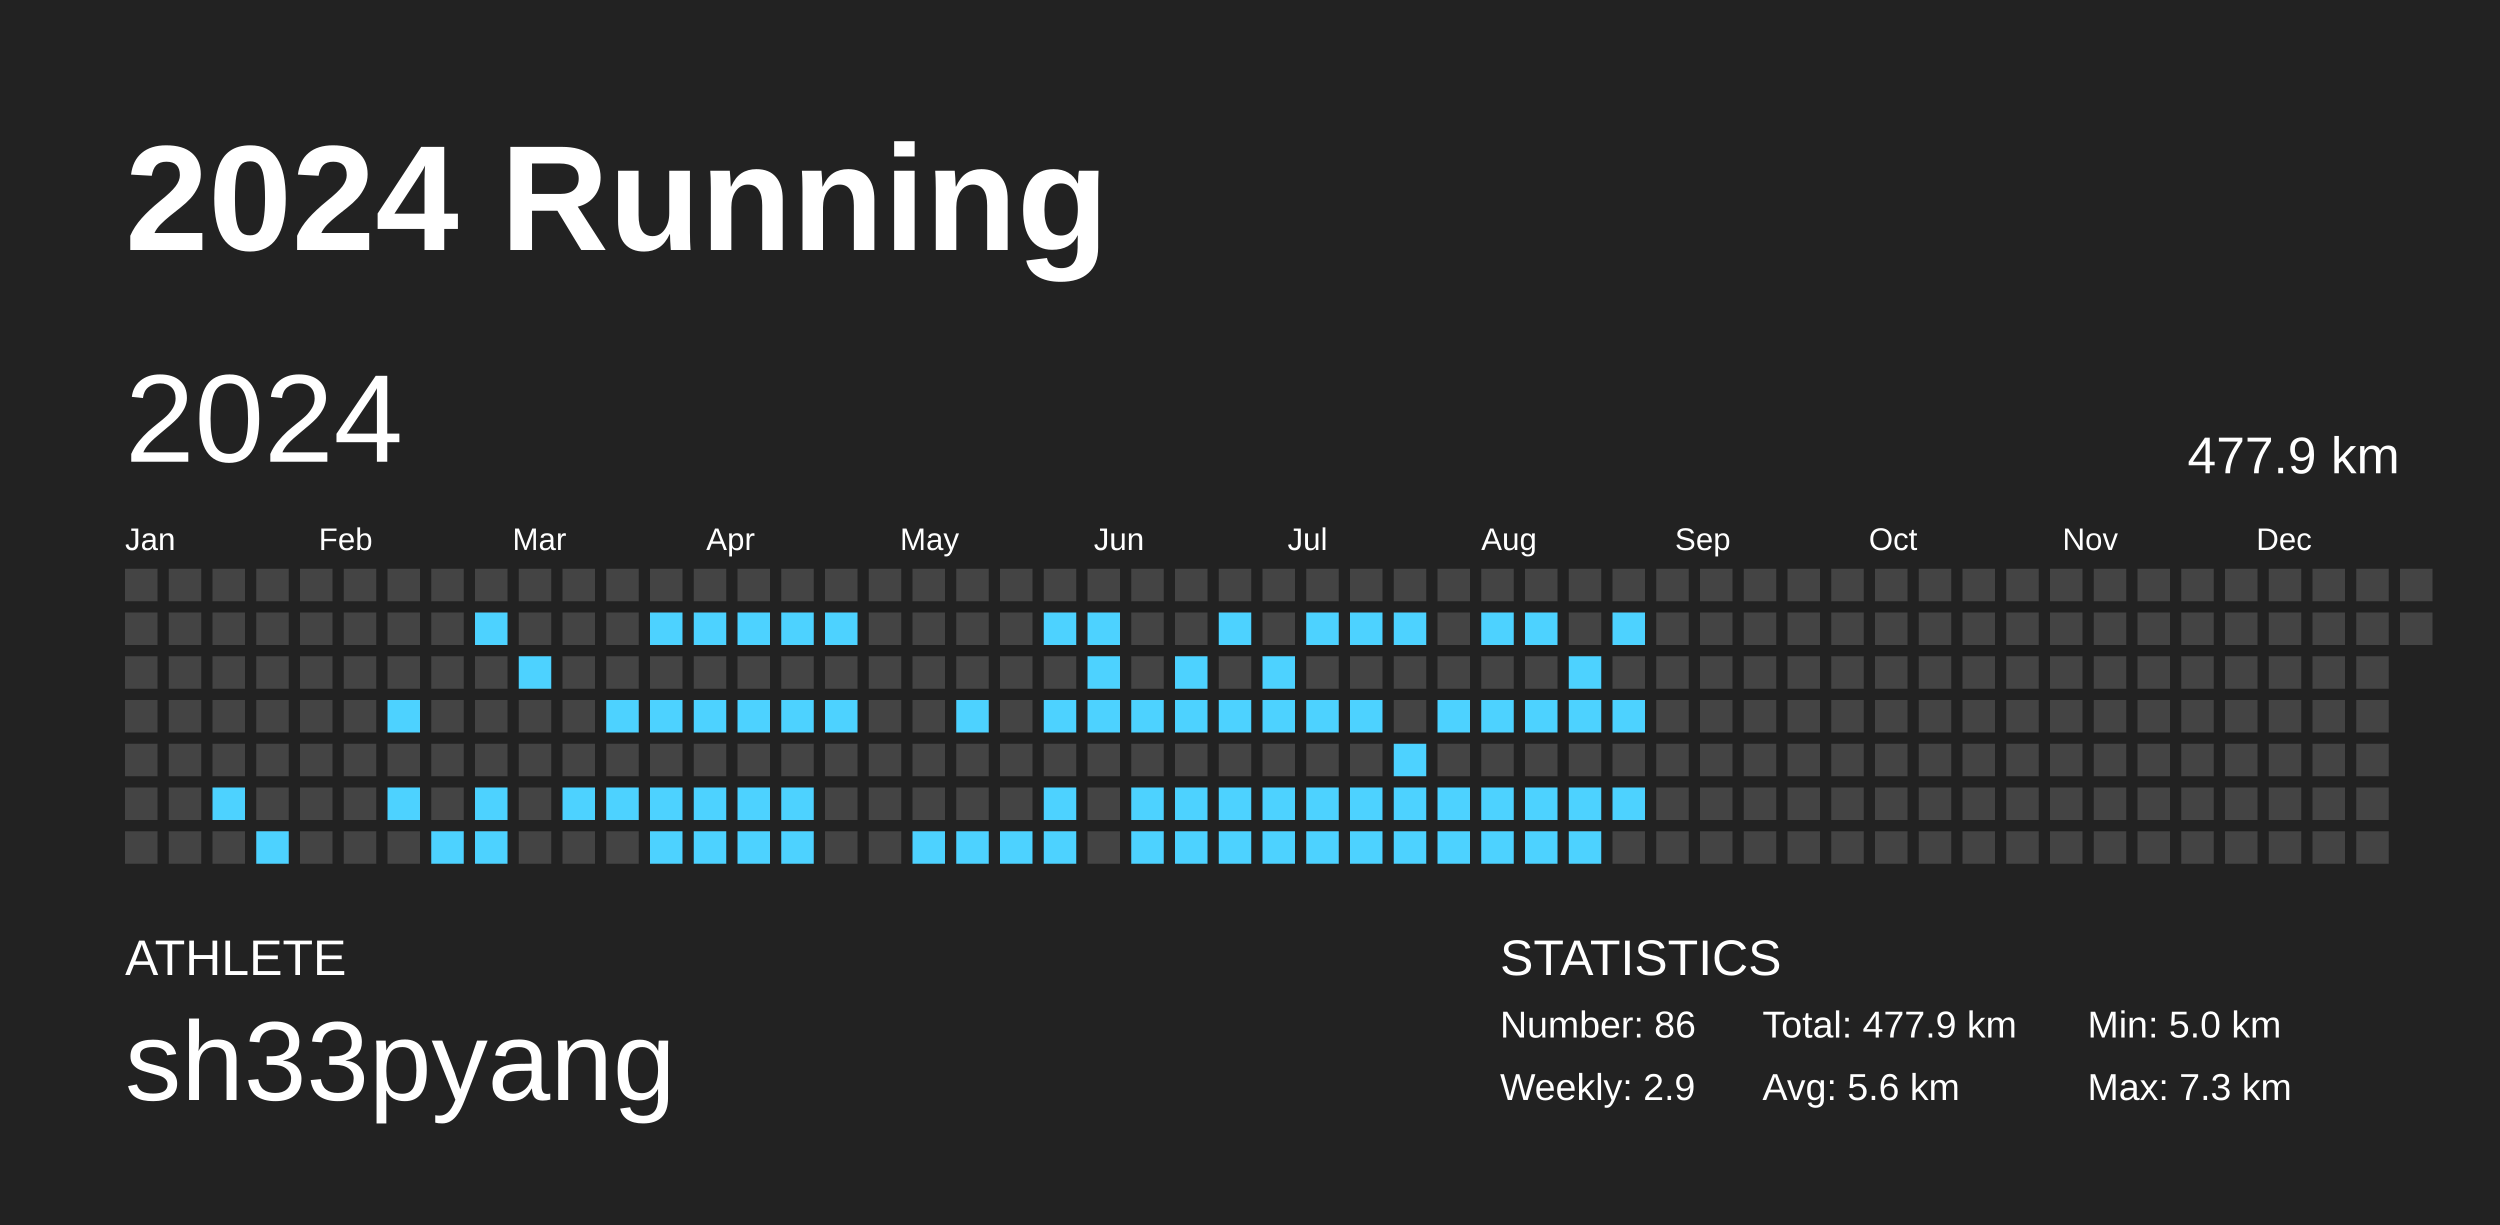
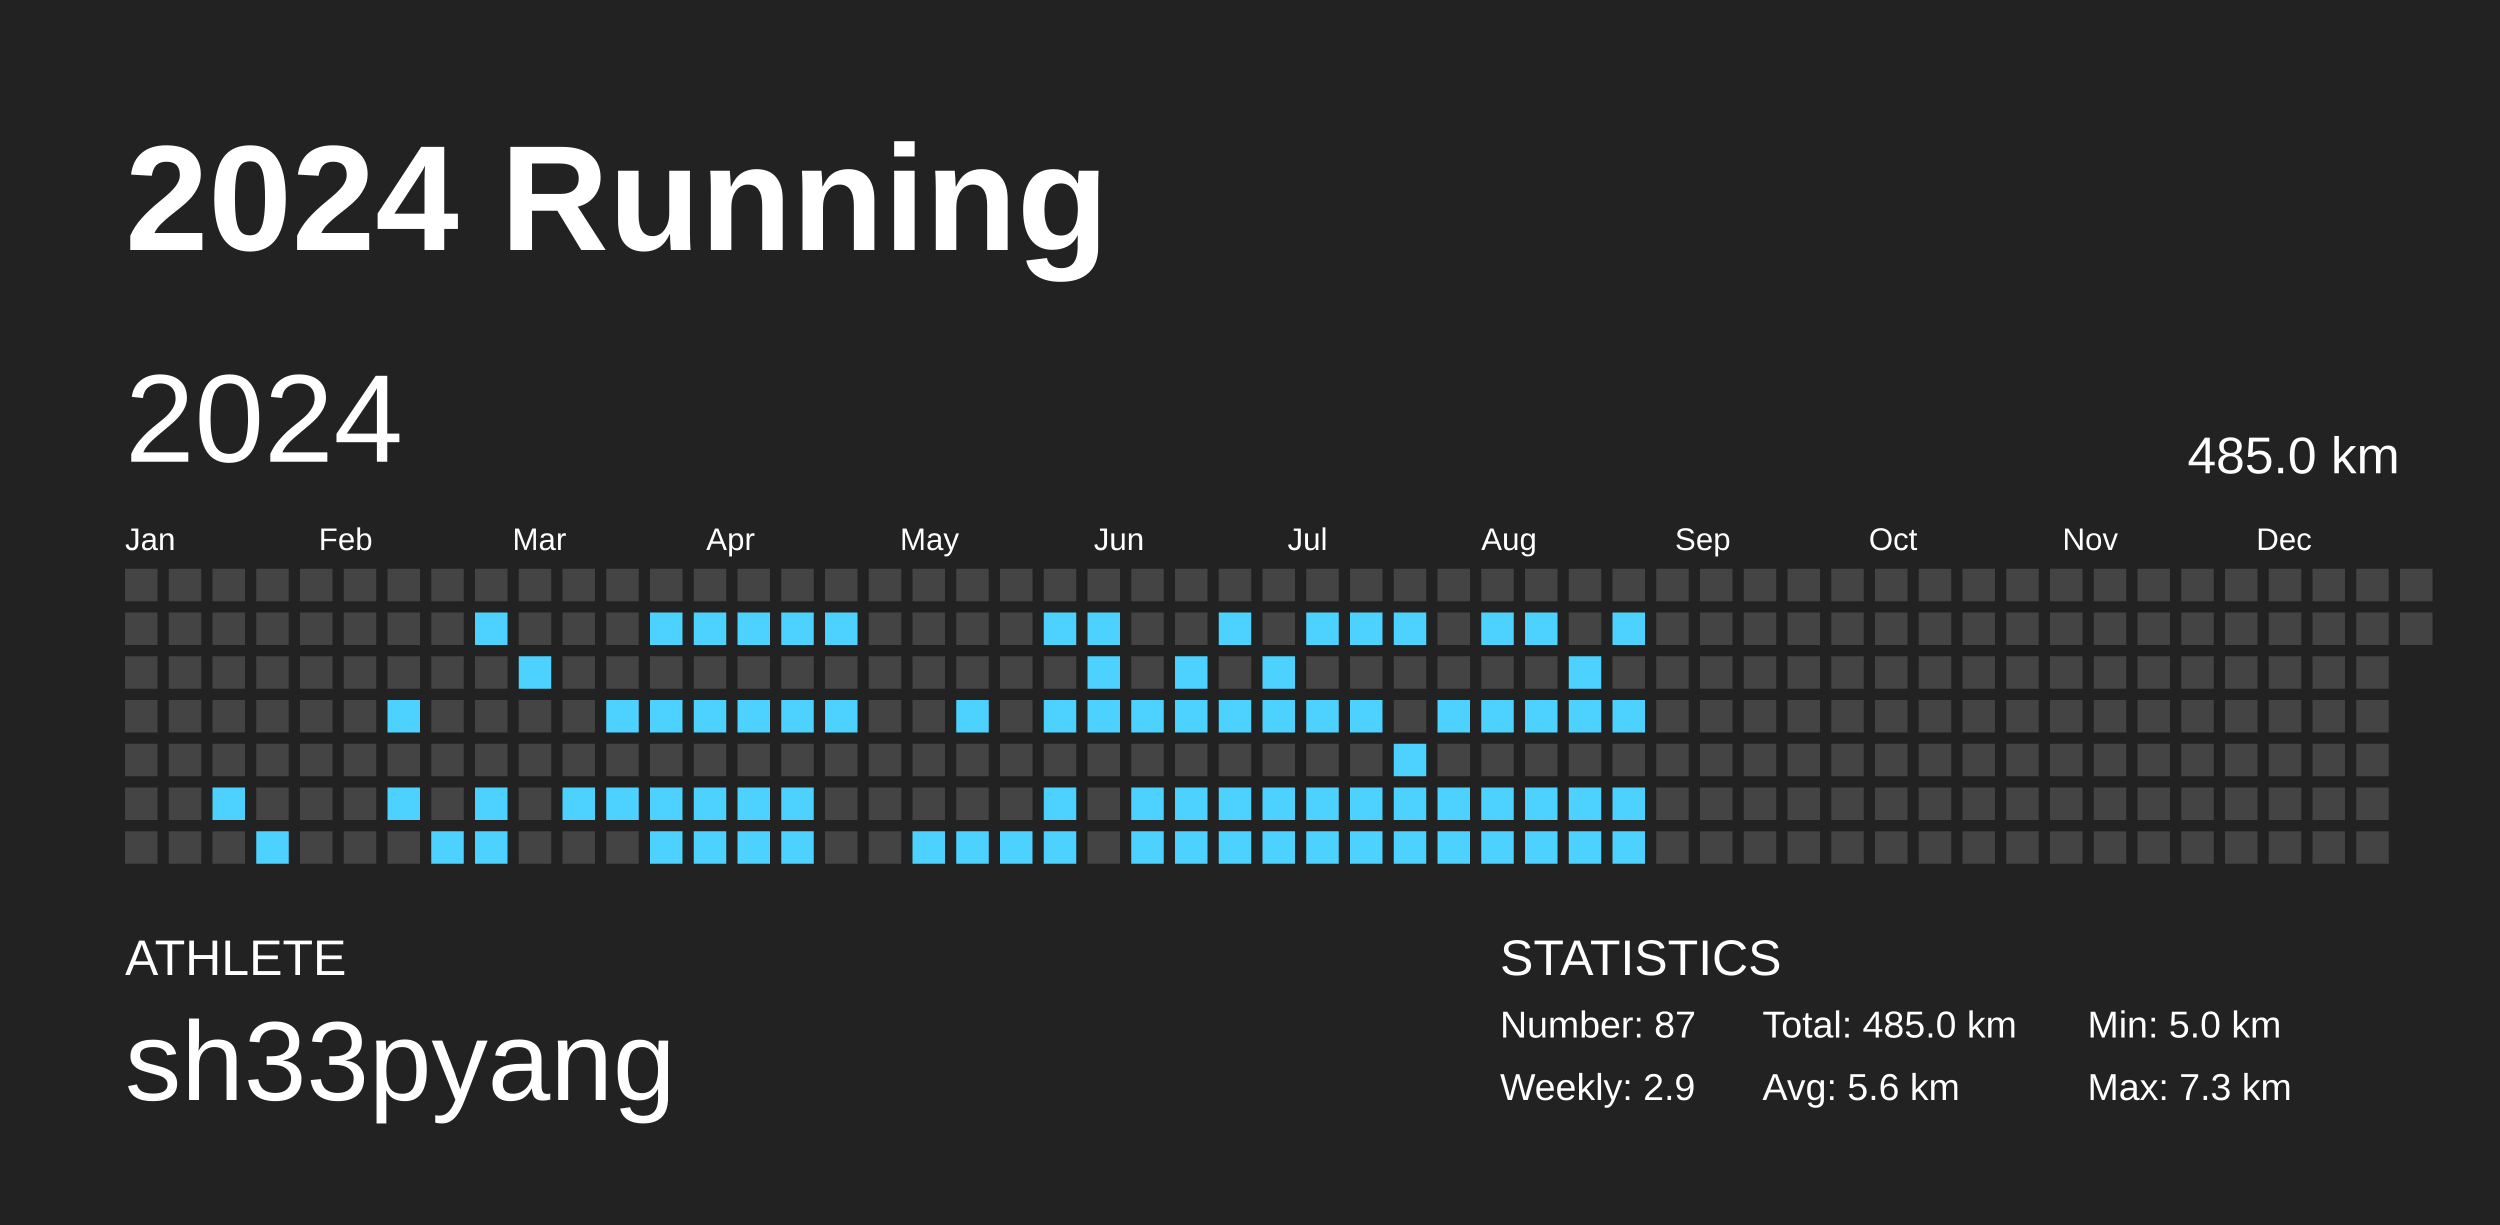
<svg xmlns="http://www.w3.org/2000/svg" baseProfile="full" height="98mm" version="1.1" viewBox="0,0,200,98" width="200mm">
  <defs />
  <rect fill="#222222" height="98" width="200" x="0" y="0" />
  <text fill="#FFFFFF" style="font-size:12px; font-family:Arial; font-weight:bold;" x="10" y="20">2024 Running</text>
  <text fill="#FFFFFF" style="font-size:4px; font-family:Arial" x="10" y="78">ATHLETE</text>
  <text fill="#FFFFFF" style="font-size:9px; font-family:Arial" x="10" y="88">sh33pyang</text>
  <text fill="#FFFFFF" style="font-size:4px; font-family:Arial" x="120" y="78">STATISTICS</text>
-   <text fill="#FFFFFF" style="font-size:3px; font-family:Arial" x="120" y="83">Number: 86</text>
+   <text fill="#FFFFFF" style="font-size:3px; font-family:Arial" x="120" y="83">Number: 87</text>
  <text fill="#FFFFFF" style="font-size:3px; font-family:Arial" x="120" y="88">Weekly: 2.9</text>
-   <text fill="#FFFFFF" style="font-size:3px; font-family:Arial" x="141" y="83">Total: 477.9 km</text>
+   <text fill="#FFFFFF" style="font-size:3px; font-family:Arial" x="141" y="83">Total: 485.0 km</text>
  <text fill="#FFFFFF" style="font-size:3px; font-family:Arial" x="141" y="88">Avg: 5.6 km</text>
  <text fill="#FFFFFF" style="font-size:3px; font-family:Arial" x="167" y="83">Min: 5.0 km</text>
  <text fill="#FFFFFF" style="font-size:3px; font-family:Arial" x="167" y="88">Max: 7.3 km</text>
  <text dominant-baseline="hanging" fill="#FFFFFF" style="font-size:10.0px; font-family:Arial;" x="10" y="30">2024</text>
-   <text dominant-baseline="hanging" fill="#FFFFFF" style="font-size:4.125px; font-family:Arial;" x="175" y="35">477.9 km</text>
+   <text dominant-baseline="hanging" fill="#FFFFFF" style="font-size:4.125px; font-family:Arial;" x="175" y="35">485.0 km</text>
  <text fill="#FFFFFF" style="font-size:2.5px; font-family:Arial" x="10.0" y="44">Jan</text>
  <text fill="#FFFFFF" style="font-size:2.5px; font-family:Arial" x="25.5" y="44">Feb</text>
  <text fill="#FFFFFF" style="font-size:2.5px; font-family:Arial" x="41.0" y="44">Mar</text>
  <text fill="#FFFFFF" style="font-size:2.5px; font-family:Arial" x="56.5" y="44">Apr</text>
  <text fill="#FFFFFF" style="font-size:2.5px; font-family:Arial" x="72.0" y="44">May</text>
  <text fill="#FFFFFF" style="font-size:2.5px; font-family:Arial" x="87.5" y="44">Jun</text>
  <text fill="#FFFFFF" style="font-size:2.5px; font-family:Arial" x="103.0" y="44">Jul</text>
  <text fill="#FFFFFF" style="font-size:2.5px; font-family:Arial" x="118.5" y="44">Aug</text>
  <text fill="#FFFFFF" style="font-size:2.5px; font-family:Arial" x="134.0" y="44">Sep</text>
  <text fill="#FFFFFF" style="font-size:2.5px; font-family:Arial" x="149.5" y="44">Oct</text>
  <text fill="#FFFFFF" style="font-size:2.5px; font-family:Arial" x="165.0" y="44">Nov</text>
  <text fill="#FFFFFF" style="font-size:2.5px; font-family:Arial" x="180.5" y="44">Dec</text>
  <rect fill="#444444" height="2.6" width="2.6" x="10.0" y="45.5" />
  <rect fill="#444444" height="2.6" width="2.6" x="10.0" y="49.0" />
  <rect fill="#444444" height="2.6" width="2.6" x="10.0" y="52.5" />
  <rect fill="#444444" height="2.6" width="2.6" x="10.0" y="56.0" />
  <rect fill="#444444" height="2.6" width="2.6" x="10.0" y="59.5" />
  <rect fill="#444444" height="2.6" width="2.6" x="10.0" y="63.0" />
  <rect fill="#444444" height="2.6" width="2.6" x="10.0" y="66.5" />
  <rect fill="#444444" height="2.6" width="2.6" x="13.5" y="45.5" />
  <rect fill="#444444" height="2.6" width="2.6" x="13.5" y="49.0" />
  <rect fill="#444444" height="2.6" width="2.6" x="13.5" y="52.5" />
  <rect fill="#444444" height="2.6" width="2.6" x="13.5" y="56.0" />
  <rect fill="#444444" height="2.6" width="2.6" x="13.5" y="59.5" />
  <rect fill="#444444" height="2.6" width="2.6" x="13.5" y="63.0" />
  <rect fill="#444444" height="2.6" width="2.6" x="13.5" y="66.5" />
  <rect fill="#444444" height="2.6" width="2.6" x="17.0" y="45.5" />
  <rect fill="#444444" height="2.6" width="2.6" x="17.0" y="49.0" />
  <rect fill="#444444" height="2.6" width="2.6" x="17.0" y="52.5" />
  <rect fill="#444444" height="2.6" width="2.6" x="17.0" y="56.0" />
  <rect fill="#444444" height="2.6" width="2.6" x="17.0" y="59.5" />
  <rect fill="#4dd2ff" height="2.6" width="2.6" x="17.0" y="63.0" />
  <rect fill="#444444" height="2.6" width="2.6" x="17.0" y="66.5" />
  <rect fill="#444444" height="2.6" width="2.6" x="20.5" y="45.5" />
  <rect fill="#444444" height="2.6" width="2.6" x="20.5" y="49.0" />
  <rect fill="#444444" height="2.6" width="2.6" x="20.5" y="52.5" />
  <rect fill="#444444" height="2.6" width="2.6" x="20.5" y="56.0" />
  <rect fill="#444444" height="2.6" width="2.6" x="20.5" y="59.5" />
  <rect fill="#444444" height="2.6" width="2.6" x="20.5" y="63.0" />
  <rect fill="#4dd2ff" height="2.6" width="2.6" x="20.5" y="66.5" />
  <rect fill="#444444" height="2.6" width="2.6" x="24.0" y="45.5" />
  <rect fill="#444444" height="2.6" width="2.6" x="24.0" y="49.0" />
  <rect fill="#444444" height="2.6" width="2.6" x="24.0" y="52.5" />
  <rect fill="#444444" height="2.6" width="2.6" x="24.0" y="56.0" />
  <rect fill="#444444" height="2.6" width="2.6" x="24.0" y="59.5" />
  <rect fill="#444444" height="2.6" width="2.6" x="24.0" y="63.0" />
  <rect fill="#444444" height="2.6" width="2.6" x="24.0" y="66.5" />
  <rect fill="#444444" height="2.6" width="2.6" x="27.5" y="45.5" />
  <rect fill="#444444" height="2.6" width="2.6" x="27.5" y="49.0" />
  <rect fill="#444444" height="2.6" width="2.6" x="27.5" y="52.5" />
  <rect fill="#444444" height="2.6" width="2.6" x="27.5" y="56.0" />
  <rect fill="#444444" height="2.6" width="2.6" x="27.5" y="59.5" />
  <rect fill="#444444" height="2.6" width="2.6" x="27.5" y="63.0" />
  <rect fill="#444444" height="2.6" width="2.6" x="27.5" y="66.5" />
  <rect fill="#444444" height="2.6" width="2.6" x="31.0" y="45.5" />
  <rect fill="#444444" height="2.6" width="2.6" x="31.0" y="49.0" />
  <rect fill="#444444" height="2.6" width="2.6" x="31.0" y="52.5" />
  <rect fill="#4dd2ff" height="2.6" width="2.6" x="31.0" y="56.0" />
  <rect fill="#444444" height="2.6" width="2.6" x="31.0" y="59.5" />
  <rect fill="#4dd2ff" height="2.6" width="2.6" x="31.0" y="63.0" />
  <rect fill="#444444" height="2.6" width="2.6" x="31.0" y="66.5" />
  <rect fill="#444444" height="2.6" width="2.6" x="34.5" y="45.5" />
  <rect fill="#444444" height="2.6" width="2.6" x="34.5" y="49.0" />
  <rect fill="#444444" height="2.6" width="2.6" x="34.5" y="52.5" />
  <rect fill="#444444" height="2.6" width="2.6" x="34.5" y="56.0" />
  <rect fill="#444444" height="2.6" width="2.6" x="34.5" y="59.5" />
  <rect fill="#444444" height="2.6" width="2.6" x="34.5" y="63.0" />
  <rect fill="#4dd2ff" height="2.6" width="2.6" x="34.5" y="66.5" />
  <rect fill="#444444" height="2.6" width="2.6" x="38.0" y="45.5" />
  <rect fill="#4dd2ff" height="2.6" width="2.6" x="38.0" y="49.0" />
  <rect fill="#444444" height="2.6" width="2.6" x="38.0" y="52.5" />
  <rect fill="#444444" height="2.6" width="2.6" x="38.0" y="56.0" />
  <rect fill="#444444" height="2.6" width="2.6" x="38.0" y="59.5" />
  <rect fill="#4dd2ff" height="2.6" width="2.6" x="38.0" y="63.0" />
  <rect fill="#4dd2ff" height="2.6" width="2.6" x="38.0" y="66.5" />
  <rect fill="#444444" height="2.6" width="2.6" x="41.5" y="45.5" />
  <rect fill="#444444" height="2.6" width="2.6" x="41.5" y="49.0" />
  <rect fill="#4dd2ff" height="2.6" width="2.6" x="41.5" y="52.5" />
  <rect fill="#444444" height="2.6" width="2.6" x="41.5" y="56.0" />
  <rect fill="#444444" height="2.6" width="2.6" x="41.5" y="59.5" />
  <rect fill="#444444" height="2.6" width="2.6" x="41.5" y="63.0" />
  <rect fill="#444444" height="2.6" width="2.6" x="41.5" y="66.5" />
  <rect fill="#444444" height="2.6" width="2.6" x="45.0" y="45.5" />
  <rect fill="#444444" height="2.6" width="2.6" x="45.0" y="49.0" />
  <rect fill="#444444" height="2.6" width="2.6" x="45.0" y="52.5" />
  <rect fill="#444444" height="2.6" width="2.6" x="45.0" y="56.0" />
  <rect fill="#444444" height="2.6" width="2.6" x="45.0" y="59.5" />
  <rect fill="#4dd2ff" height="2.6" width="2.6" x="45.0" y="63.0" />
  <rect fill="#444444" height="2.6" width="2.6" x="45.0" y="66.5" />
  <rect fill="#444444" height="2.6" width="2.6" x="48.5" y="45.5" />
  <rect fill="#444444" height="2.6" width="2.6" x="48.5" y="49.0" />
  <rect fill="#444444" height="2.6" width="2.6" x="48.5" y="52.5" />
  <rect fill="#4dd2ff" height="2.6" width="2.6" x="48.5" y="56.0" />
  <rect fill="#444444" height="2.6" width="2.6" x="48.5" y="59.5" />
  <rect fill="#4dd2ff" height="2.6" width="2.6" x="48.5" y="63.0" />
  <rect fill="#444444" height="2.6" width="2.6" x="48.5" y="66.5" />
  <rect fill="#444444" height="2.6" width="2.6" x="52.0" y="45.5" />
  <rect fill="#4dd2ff" height="2.6" width="2.6" x="52.0" y="49.0" />
  <rect fill="#444444" height="2.6" width="2.6" x="52.0" y="52.5" />
  <rect fill="#4dd2ff" height="2.6" width="2.6" x="52.0" y="56.0" />
  <rect fill="#444444" height="2.6" width="2.6" x="52.0" y="59.5" />
  <rect fill="#4dd2ff" height="2.6" width="2.6" x="52.0" y="63.0" />
  <rect fill="#4dd2ff" height="2.6" width="2.6" x="52.0" y="66.5" />
  <rect fill="#444444" height="2.6" width="2.6" x="55.5" y="45.5" />
  <rect fill="#4dd2ff" height="2.6" width="2.6" x="55.5" y="49.0" />
  <rect fill="#444444" height="2.6" width="2.6" x="55.5" y="52.5" />
  <rect fill="#4dd2ff" height="2.6" width="2.6" x="55.5" y="56.0" />
  <rect fill="#444444" height="2.6" width="2.6" x="55.5" y="59.5" />
  <rect fill="#4dd2ff" height="2.6" width="2.6" x="55.5" y="63.0" />
  <rect fill="#4dd2ff" height="2.6" width="2.6" x="55.5" y="66.5" />
  <rect fill="#444444" height="2.6" width="2.6" x="59.0" y="45.5" />
  <rect fill="#4dd2ff" height="2.6" width="2.6" x="59.0" y="49.0" />
  <rect fill="#444444" height="2.6" width="2.6" x="59.0" y="52.5" />
  <rect fill="#4dd2ff" height="2.6" width="2.6" x="59.0" y="56.0" />
  <rect fill="#444444" height="2.6" width="2.6" x="59.0" y="59.5" />
  <rect fill="#4dd2ff" height="2.6" width="2.6" x="59.0" y="63.0" />
  <rect fill="#4dd2ff" height="2.6" width="2.6" x="59.0" y="66.5" />
  <rect fill="#444444" height="2.6" width="2.6" x="62.5" y="45.5" />
  <rect fill="#4dd2ff" height="2.6" width="2.6" x="62.5" y="49.0" />
  <rect fill="#444444" height="2.6" width="2.6" x="62.5" y="52.5" />
  <rect fill="#4dd2ff" height="2.6" width="2.6" x="62.5" y="56.0" />
  <rect fill="#444444" height="2.6" width="2.6" x="62.5" y="59.5" />
  <rect fill="#4dd2ff" height="2.6" width="2.6" x="62.5" y="63.0" />
  <rect fill="#4dd2ff" height="2.6" width="2.6" x="62.5" y="66.5" />
  <rect fill="#444444" height="2.6" width="2.6" x="66.0" y="45.5" />
  <rect fill="#4dd2ff" height="2.6" width="2.6" x="66.0" y="49.0" />
  <rect fill="#444444" height="2.6" width="2.6" x="66.0" y="52.5" />
  <rect fill="#4dd2ff" height="2.6" width="2.6" x="66.0" y="56.0" />
  <rect fill="#444444" height="2.6" width="2.6" x="66.0" y="59.5" />
  <rect fill="#444444" height="2.6" width="2.6" x="66.0" y="63.0" />
  <rect fill="#444444" height="2.6" width="2.6" x="66.0" y="66.5" />
  <rect fill="#444444" height="2.6" width="2.6" x="69.5" y="45.5" />
  <rect fill="#444444" height="2.6" width="2.6" x="69.5" y="49.0" />
  <rect fill="#444444" height="2.6" width="2.6" x="69.5" y="52.5" />
  <rect fill="#444444" height="2.6" width="2.6" x="69.5" y="56.0" />
  <rect fill="#444444" height="2.6" width="2.6" x="69.5" y="59.5" />
  <rect fill="#444444" height="2.6" width="2.6" x="69.5" y="63.0" />
  <rect fill="#444444" height="2.6" width="2.6" x="69.5" y="66.5" />
  <rect fill="#444444" height="2.6" width="2.6" x="73.0" y="45.5" />
  <rect fill="#444444" height="2.6" width="2.6" x="73.0" y="49.0" />
  <rect fill="#444444" height="2.6" width="2.6" x="73.0" y="52.5" />
  <rect fill="#444444" height="2.6" width="2.6" x="73.0" y="56.0" />
  <rect fill="#444444" height="2.6" width="2.6" x="73.0" y="59.5" />
  <rect fill="#444444" height="2.6" width="2.6" x="73.0" y="63.0" />
  <rect fill="#4dd2ff" height="2.6" width="2.6" x="73.0" y="66.5" />
  <rect fill="#444444" height="2.6" width="2.6" x="76.5" y="45.5" />
  <rect fill="#444444" height="2.6" width="2.6" x="76.5" y="49.0" />
  <rect fill="#444444" height="2.6" width="2.6" x="76.5" y="52.5" />
  <rect fill="#4dd2ff" height="2.6" width="2.6" x="76.5" y="56.0" />
  <rect fill="#444444" height="2.6" width="2.6" x="76.5" y="59.5" />
  <rect fill="#444444" height="2.6" width="2.6" x="76.5" y="63.0" />
  <rect fill="#4dd2ff" height="2.6" width="2.6" x="76.5" y="66.5" />
  <rect fill="#444444" height="2.6" width="2.6" x="80.0" y="45.5" />
  <rect fill="#444444" height="2.6" width="2.6" x="80.0" y="49.0" />
  <rect fill="#444444" height="2.6" width="2.6" x="80.0" y="52.5" />
  <rect fill="#444444" height="2.6" width="2.6" x="80.0" y="56.0" />
  <rect fill="#444444" height="2.6" width="2.6" x="80.0" y="59.5" />
  <rect fill="#444444" height="2.6" width="2.6" x="80.0" y="63.0" />
  <rect fill="#4dd2ff" height="2.6" width="2.6" x="80.0" y="66.5" />
  <rect fill="#444444" height="2.6" width="2.6" x="83.5" y="45.5" />
  <rect fill="#4dd2ff" height="2.6" width="2.6" x="83.5" y="49.0" />
  <rect fill="#444444" height="2.6" width="2.6" x="83.5" y="52.5" />
  <rect fill="#4dd2ff" height="2.6" width="2.6" x="83.5" y="56.0" />
  <rect fill="#444444" height="2.6" width="2.6" x="83.5" y="59.5" />
  <rect fill="#4dd2ff" height="2.6" width="2.6" x="83.5" y="63.0" />
  <rect fill="#4dd2ff" height="2.6" width="2.6" x="83.5" y="66.5" />
  <rect fill="#444444" height="2.6" width="2.6" x="87.0" y="45.5" />
  <rect fill="#4dd2ff" height="2.6" width="2.6" x="87.0" y="49.0" />
  <rect fill="#4dd2ff" height="2.6" width="2.6" x="87.0" y="52.5" />
  <rect fill="#4dd2ff" height="2.6" width="2.6" x="87.0" y="56.0" />
  <rect fill="#444444" height="2.6" width="2.6" x="87.0" y="59.5" />
  <rect fill="#444444" height="2.6" width="2.6" x="87.0" y="63.0" />
  <rect fill="#444444" height="2.6" width="2.6" x="87.0" y="66.5" />
  <rect fill="#444444" height="2.6" width="2.6" x="90.5" y="45.5" />
  <rect fill="#444444" height="2.6" width="2.6" x="90.5" y="49.0" />
  <rect fill="#444444" height="2.6" width="2.6" x="90.5" y="52.5" />
  <rect fill="#4dd2ff" height="2.6" width="2.6" x="90.5" y="56.0" />
  <rect fill="#444444" height="2.6" width="2.6" x="90.5" y="59.5" />
  <rect fill="#4dd2ff" height="2.6" width="2.6" x="90.5" y="63.0" />
  <rect fill="#4dd2ff" height="2.6" width="2.6" x="90.5" y="66.5" />
  <rect fill="#444444" height="2.6" width="2.6" x="94.0" y="45.5" />
  <rect fill="#444444" height="2.6" width="2.6" x="94.0" y="49.0" />
  <rect fill="#4dd2ff" height="2.6" width="2.6" x="94.0" y="52.5" />
  <rect fill="#4dd2ff" height="2.6" width="2.6" x="94.0" y="56.0" />
  <rect fill="#444444" height="2.6" width="2.6" x="94.0" y="59.5" />
  <rect fill="#4dd2ff" height="2.6" width="2.6" x="94.0" y="63.0" />
  <rect fill="#4dd2ff" height="2.6" width="2.6" x="94.0" y="66.5" />
  <rect fill="#444444" height="2.6" width="2.6" x="97.5" y="45.5" />
  <rect fill="#4dd2ff" height="2.6" width="2.6" x="97.5" y="49.0" />
  <rect fill="#444444" height="2.6" width="2.6" x="97.5" y="52.5" />
  <rect fill="#4dd2ff" height="2.6" width="2.6" x="97.5" y="56.0" />
  <rect fill="#444444" height="2.6" width="2.6" x="97.5" y="59.5" />
  <rect fill="#4dd2ff" height="2.6" width="2.6" x="97.5" y="63.0" />
  <rect fill="#4dd2ff" height="2.6" width="2.6" x="97.5" y="66.5" />
  <rect fill="#444444" height="2.6" width="2.6" x="101.0" y="45.5" />
  <rect fill="#444444" height="2.6" width="2.6" x="101.0" y="49.0" />
  <rect fill="#4dd2ff" height="2.6" width="2.6" x="101.0" y="52.5" />
  <rect fill="#4dd2ff" height="2.6" width="2.6" x="101.0" y="56.0" />
  <rect fill="#444444" height="2.6" width="2.6" x="101.0" y="59.5" />
  <rect fill="#4dd2ff" height="2.6" width="2.6" x="101.0" y="63.0" />
  <rect fill="#4dd2ff" height="2.6" width="2.6" x="101.0" y="66.5" />
  <rect fill="#444444" height="2.6" width="2.6" x="104.5" y="45.5" />
  <rect fill="#4dd2ff" height="2.6" width="2.6" x="104.5" y="49.0" />
  <rect fill="#444444" height="2.6" width="2.6" x="104.5" y="52.5" />
  <rect fill="#4dd2ff" height="2.6" width="2.6" x="104.5" y="56.0" />
  <rect fill="#444444" height="2.6" width="2.6" x="104.5" y="59.5" />
  <rect fill="#4dd2ff" height="2.6" width="2.6" x="104.5" y="63.0" />
  <rect fill="#4dd2ff" height="2.6" width="2.6" x="104.5" y="66.5" />
  <rect fill="#444444" height="2.6" width="2.6" x="108.0" y="45.5" />
  <rect fill="#4dd2ff" height="2.6" width="2.6" x="108.0" y="49.0" />
  <rect fill="#444444" height="2.6" width="2.6" x="108.0" y="52.5" />
  <rect fill="#4dd2ff" height="2.6" width="2.6" x="108.0" y="56.0" />
  <rect fill="#444444" height="2.6" width="2.6" x="108.0" y="59.5" />
  <rect fill="#4dd2ff" height="2.6" width="2.6" x="108.0" y="63.0" />
  <rect fill="#4dd2ff" height="2.6" width="2.6" x="108.0" y="66.5" />
  <rect fill="#444444" height="2.6" width="2.6" x="111.5" y="45.5" />
  <rect fill="#4dd2ff" height="2.6" width="2.6" x="111.5" y="49.0" />
  <rect fill="#444444" height="2.6" width="2.6" x="111.5" y="52.5" />
  <rect fill="#444444" height="2.6" width="2.6" x="111.5" y="56.0" />
  <rect fill="#4dd2ff" height="2.6" width="2.6" x="111.5" y="59.5" />
  <rect fill="#4dd2ff" height="2.6" width="2.6" x="111.5" y="63.0" />
  <rect fill="#4dd2ff" height="2.6" width="2.6" x="111.5" y="66.5" />
  <rect fill="#444444" height="2.6" width="2.6" x="115.0" y="45.5" />
  <rect fill="#444444" height="2.6" width="2.6" x="115.0" y="49.0" />
  <rect fill="#444444" height="2.6" width="2.6" x="115.0" y="52.5" />
  <rect fill="#4dd2ff" height="2.6" width="2.6" x="115.0" y="56.0" />
  <rect fill="#444444" height="2.6" width="2.6" x="115.0" y="59.5" />
  <rect fill="#4dd2ff" height="2.6" width="2.6" x="115.0" y="63.0" />
  <rect fill="#4dd2ff" height="2.6" width="2.6" x="115.0" y="66.5" />
  <rect fill="#444444" height="2.6" width="2.6" x="118.5" y="45.5" />
  <rect fill="#4dd2ff" height="2.6" width="2.6" x="118.5" y="49.0" />
  <rect fill="#444444" height="2.6" width="2.6" x="118.5" y="52.5" />
  <rect fill="#4dd2ff" height="2.6" width="2.6" x="118.5" y="56.0" />
  <rect fill="#444444" height="2.6" width="2.6" x="118.5" y="59.5" />
  <rect fill="#4dd2ff" height="2.6" width="2.6" x="118.5" y="63.0" />
  <rect fill="#4dd2ff" height="2.6" width="2.6" x="118.5" y="66.5" />
  <rect fill="#444444" height="2.6" width="2.6" x="122.0" y="45.5" />
  <rect fill="#4dd2ff" height="2.6" width="2.6" x="122.0" y="49.0" />
  <rect fill="#444444" height="2.6" width="2.6" x="122.0" y="52.5" />
  <rect fill="#4dd2ff" height="2.6" width="2.6" x="122.0" y="56.0" />
  <rect fill="#444444" height="2.6" width="2.6" x="122.0" y="59.5" />
  <rect fill="#4dd2ff" height="2.6" width="2.6" x="122.0" y="63.0" />
  <rect fill="#4dd2ff" height="2.6" width="2.6" x="122.0" y="66.5" />
  <rect fill="#444444" height="2.6" width="2.6" x="125.5" y="45.5" />
  <rect fill="#444444" height="2.6" width="2.6" x="125.5" y="49.0" />
  <rect fill="#4dd2ff" height="2.6" width="2.6" x="125.5" y="52.5" />
  <rect fill="#4dd2ff" height="2.6" width="2.6" x="125.5" y="56.0" />
  <rect fill="#444444" height="2.6" width="2.6" x="125.5" y="59.5" />
  <rect fill="#4dd2ff" height="2.6" width="2.6" x="125.5" y="63.0" />
  <rect fill="#4dd2ff" height="2.6" width="2.6" x="125.5" y="66.5" />
  <rect fill="#444444" height="2.6" width="2.6" x="129.0" y="45.5" />
  <rect fill="#4dd2ff" height="2.6" width="2.6" x="129.0" y="49.0" />
  <rect fill="#444444" height="2.6" width="2.6" x="129.0" y="52.5" />
  <rect fill="#4dd2ff" height="2.6" width="2.6" x="129.0" y="56.0" />
  <rect fill="#444444" height="2.6" width="2.6" x="129.0" y="59.5" />
  <rect fill="#4dd2ff" height="2.6" width="2.6" x="129.0" y="63.0" />
-   <rect fill="#444444" height="2.6" width="2.6" x="129.0" y="66.5" />
+   <rect fill="#4dd2ff" height="2.6" width="2.6" x="129.0" y="66.5" />
  <rect fill="#444444" height="2.6" width="2.6" x="132.5" y="45.5" />
  <rect fill="#444444" height="2.6" width="2.6" x="132.5" y="49.0" />
  <rect fill="#444444" height="2.6" width="2.6" x="132.5" y="52.5" />
  <rect fill="#444444" height="2.6" width="2.6" x="132.5" y="56.0" />
  <rect fill="#444444" height="2.6" width="2.6" x="132.5" y="59.5" />
  <rect fill="#444444" height="2.6" width="2.6" x="132.5" y="63.0" />
  <rect fill="#444444" height="2.6" width="2.6" x="132.5" y="66.5" />
  <rect fill="#444444" height="2.6" width="2.6" x="136.0" y="45.5" />
  <rect fill="#444444" height="2.6" width="2.6" x="136.0" y="49.0" />
  <rect fill="#444444" height="2.6" width="2.6" x="136.0" y="52.5" />
  <rect fill="#444444" height="2.6" width="2.6" x="136.0" y="56.0" />
  <rect fill="#444444" height="2.6" width="2.6" x="136.0" y="59.5" />
  <rect fill="#444444" height="2.6" width="2.6" x="136.0" y="63.0" />
  <rect fill="#444444" height="2.6" width="2.6" x="136.0" y="66.5" />
  <rect fill="#444444" height="2.6" width="2.6" x="139.5" y="45.5" />
  <rect fill="#444444" height="2.6" width="2.6" x="139.5" y="49.0" />
  <rect fill="#444444" height="2.6" width="2.6" x="139.5" y="52.5" />
  <rect fill="#444444" height="2.6" width="2.6" x="139.5" y="56.0" />
  <rect fill="#444444" height="2.6" width="2.6" x="139.5" y="59.5" />
  <rect fill="#444444" height="2.6" width="2.6" x="139.5" y="63.0" />
  <rect fill="#444444" height="2.6" width="2.6" x="139.5" y="66.5" />
  <rect fill="#444444" height="2.6" width="2.6" x="143.0" y="45.5" />
  <rect fill="#444444" height="2.6" width="2.6" x="143.0" y="49.0" />
  <rect fill="#444444" height="2.6" width="2.6" x="143.0" y="52.5" />
  <rect fill="#444444" height="2.6" width="2.6" x="143.0" y="56.0" />
  <rect fill="#444444" height="2.6" width="2.6" x="143.0" y="59.5" />
  <rect fill="#444444" height="2.6" width="2.6" x="143.0" y="63.0" />
  <rect fill="#444444" height="2.6" width="2.6" x="143.0" y="66.5" />
  <rect fill="#444444" height="2.6" width="2.6" x="146.5" y="45.5" />
  <rect fill="#444444" height="2.6" width="2.6" x="146.5" y="49.0" />
  <rect fill="#444444" height="2.6" width="2.6" x="146.5" y="52.5" />
  <rect fill="#444444" height="2.6" width="2.6" x="146.5" y="56.0" />
  <rect fill="#444444" height="2.6" width="2.6" x="146.5" y="59.5" />
  <rect fill="#444444" height="2.6" width="2.6" x="146.5" y="63.0" />
  <rect fill="#444444" height="2.6" width="2.6" x="146.5" y="66.5" />
  <rect fill="#444444" height="2.6" width="2.6" x="150.0" y="45.5" />
  <rect fill="#444444" height="2.6" width="2.6" x="150.0" y="49.0" />
  <rect fill="#444444" height="2.6" width="2.6" x="150.0" y="52.5" />
  <rect fill="#444444" height="2.6" width="2.6" x="150.0" y="56.0" />
  <rect fill="#444444" height="2.6" width="2.6" x="150.0" y="59.5" />
  <rect fill="#444444" height="2.6" width="2.6" x="150.0" y="63.0" />
  <rect fill="#444444" height="2.6" width="2.6" x="150.0" y="66.5" />
  <rect fill="#444444" height="2.6" width="2.6" x="153.5" y="45.5" />
  <rect fill="#444444" height="2.6" width="2.6" x="153.5" y="49.0" />
  <rect fill="#444444" height="2.6" width="2.6" x="153.5" y="52.5" />
  <rect fill="#444444" height="2.6" width="2.6" x="153.5" y="56.0" />
  <rect fill="#444444" height="2.6" width="2.6" x="153.5" y="59.5" />
  <rect fill="#444444" height="2.6" width="2.6" x="153.5" y="63.0" />
  <rect fill="#444444" height="2.6" width="2.6" x="153.5" y="66.5" />
  <rect fill="#444444" height="2.6" width="2.6" x="157.0" y="45.5" />
  <rect fill="#444444" height="2.6" width="2.6" x="157.0" y="49.0" />
  <rect fill="#444444" height="2.6" width="2.6" x="157.0" y="52.5" />
  <rect fill="#444444" height="2.6" width="2.6" x="157.0" y="56.0" />
  <rect fill="#444444" height="2.6" width="2.6" x="157.0" y="59.5" />
  <rect fill="#444444" height="2.6" width="2.6" x="157.0" y="63.0" />
  <rect fill="#444444" height="2.6" width="2.6" x="157.0" y="66.5" />
  <rect fill="#444444" height="2.6" width="2.6" x="160.5" y="45.5" />
  <rect fill="#444444" height="2.6" width="2.6" x="160.5" y="49.0" />
  <rect fill="#444444" height="2.6" width="2.6" x="160.5" y="52.5" />
  <rect fill="#444444" height="2.6" width="2.6" x="160.5" y="56.0" />
  <rect fill="#444444" height="2.6" width="2.6" x="160.5" y="59.5" />
  <rect fill="#444444" height="2.6" width="2.6" x="160.5" y="63.0" />
  <rect fill="#444444" height="2.6" width="2.6" x="160.5" y="66.5" />
  <rect fill="#444444" height="2.6" width="2.6" x="164.0" y="45.5" />
  <rect fill="#444444" height="2.6" width="2.6" x="164.0" y="49.0" />
  <rect fill="#444444" height="2.6" width="2.6" x="164.0" y="52.5" />
  <rect fill="#444444" height="2.6" width="2.6" x="164.0" y="56.0" />
  <rect fill="#444444" height="2.6" width="2.6" x="164.0" y="59.5" />
  <rect fill="#444444" height="2.6" width="2.6" x="164.0" y="63.0" />
  <rect fill="#444444" height="2.6" width="2.6" x="164.0" y="66.5" />
  <rect fill="#444444" height="2.6" width="2.6" x="167.5" y="45.5" />
  <rect fill="#444444" height="2.6" width="2.6" x="167.5" y="49.0" />
  <rect fill="#444444" height="2.6" width="2.6" x="167.5" y="52.5" />
  <rect fill="#444444" height="2.6" width="2.6" x="167.5" y="56.0" />
  <rect fill="#444444" height="2.6" width="2.6" x="167.5" y="59.5" />
  <rect fill="#444444" height="2.6" width="2.6" x="167.5" y="63.0" />
  <rect fill="#444444" height="2.6" width="2.6" x="167.5" y="66.5" />
  <rect fill="#444444" height="2.6" width="2.6" x="171.0" y="45.5" />
  <rect fill="#444444" height="2.6" width="2.6" x="171.0" y="49.0" />
  <rect fill="#444444" height="2.6" width="2.6" x="171.0" y="52.5" />
  <rect fill="#444444" height="2.6" width="2.6" x="171.0" y="56.0" />
  <rect fill="#444444" height="2.6" width="2.6" x="171.0" y="59.5" />
  <rect fill="#444444" height="2.6" width="2.6" x="171.0" y="63.0" />
  <rect fill="#444444" height="2.6" width="2.6" x="171.0" y="66.5" />
  <rect fill="#444444" height="2.6" width="2.6" x="174.5" y="45.5" />
  <rect fill="#444444" height="2.6" width="2.6" x="174.5" y="49.0" />
  <rect fill="#444444" height="2.6" width="2.6" x="174.5" y="52.5" />
  <rect fill="#444444" height="2.6" width="2.6" x="174.5" y="56.0" />
  <rect fill="#444444" height="2.6" width="2.6" x="174.5" y="59.5" />
  <rect fill="#444444" height="2.6" width="2.6" x="174.5" y="63.0" />
  <rect fill="#444444" height="2.6" width="2.6" x="174.5" y="66.5" />
  <rect fill="#444444" height="2.6" width="2.6" x="178.0" y="45.5" />
  <rect fill="#444444" height="2.6" width="2.6" x="178.0" y="49.0" />
  <rect fill="#444444" height="2.6" width="2.6" x="178.0" y="52.5" />
  <rect fill="#444444" height="2.6" width="2.6" x="178.0" y="56.0" />
  <rect fill="#444444" height="2.6" width="2.6" x="178.0" y="59.5" />
  <rect fill="#444444" height="2.6" width="2.6" x="178.0" y="63.0" />
  <rect fill="#444444" height="2.6" width="2.6" x="178.0" y="66.5" />
  <rect fill="#444444" height="2.6" width="2.6" x="181.5" y="45.5" />
  <rect fill="#444444" height="2.6" width="2.6" x="181.5" y="49.0" />
  <rect fill="#444444" height="2.6" width="2.6" x="181.5" y="52.5" />
  <rect fill="#444444" height="2.6" width="2.6" x="181.5" y="56.0" />
  <rect fill="#444444" height="2.6" width="2.6" x="181.5" y="59.5" />
  <rect fill="#444444" height="2.6" width="2.6" x="181.5" y="63.0" />
  <rect fill="#444444" height="2.6" width="2.6" x="181.5" y="66.5" />
  <rect fill="#444444" height="2.6" width="2.6" x="185.0" y="45.5" />
  <rect fill="#444444" height="2.6" width="2.6" x="185.0" y="49.0" />
  <rect fill="#444444" height="2.6" width="2.6" x="185.0" y="52.5" />
  <rect fill="#444444" height="2.6" width="2.6" x="185.0" y="56.0" />
  <rect fill="#444444" height="2.6" width="2.6" x="185.0" y="59.5" />
  <rect fill="#444444" height="2.6" width="2.6" x="185.0" y="63.0" />
  <rect fill="#444444" height="2.6" width="2.6" x="185.0" y="66.5" />
  <rect fill="#444444" height="2.6" width="2.6" x="188.5" y="45.5" />
  <rect fill="#444444" height="2.6" width="2.6" x="188.5" y="49.0" />
  <rect fill="#444444" height="2.6" width="2.6" x="188.5" y="52.5" />
  <rect fill="#444444" height="2.6" width="2.6" x="188.5" y="56.0" />
  <rect fill="#444444" height="2.6" width="2.6" x="188.5" y="59.5" />
  <rect fill="#444444" height="2.6" width="2.6" x="188.5" y="63.0" />
  <rect fill="#444444" height="2.6" width="2.6" x="188.5" y="66.5" />
  <rect fill="#444444" height="2.6" width="2.6" x="192.0" y="45.5" />
  <rect fill="#444444" height="2.6" width="2.6" x="192.0" y="49.0" />
</svg>
